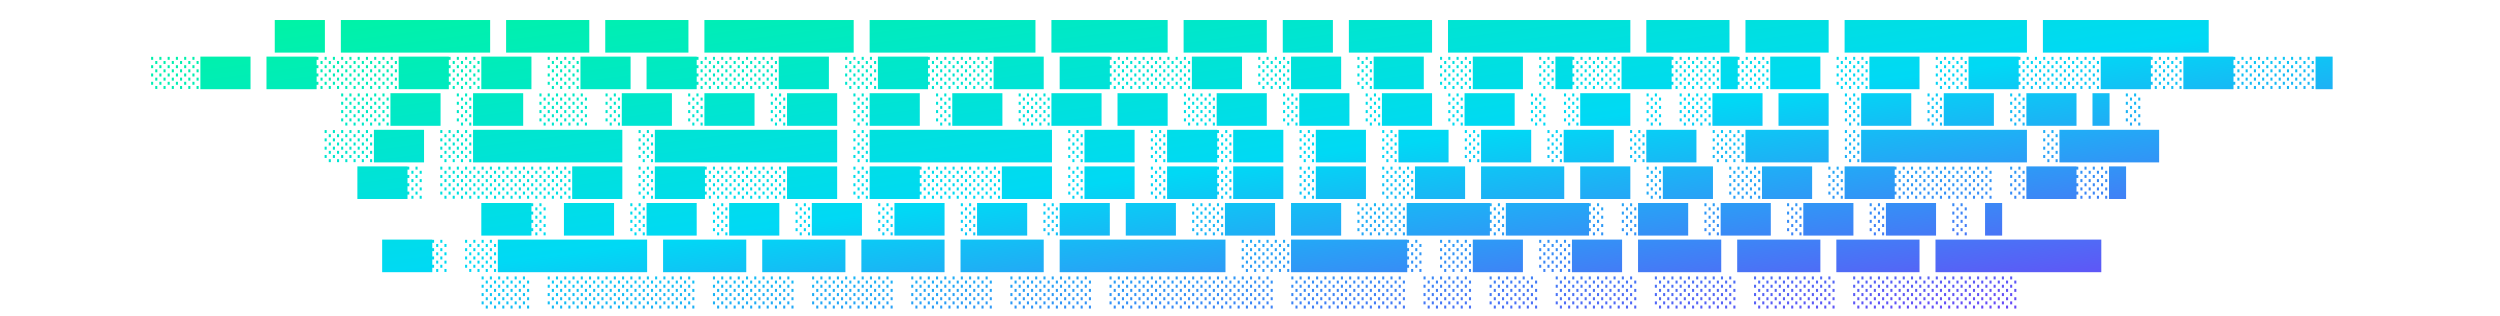
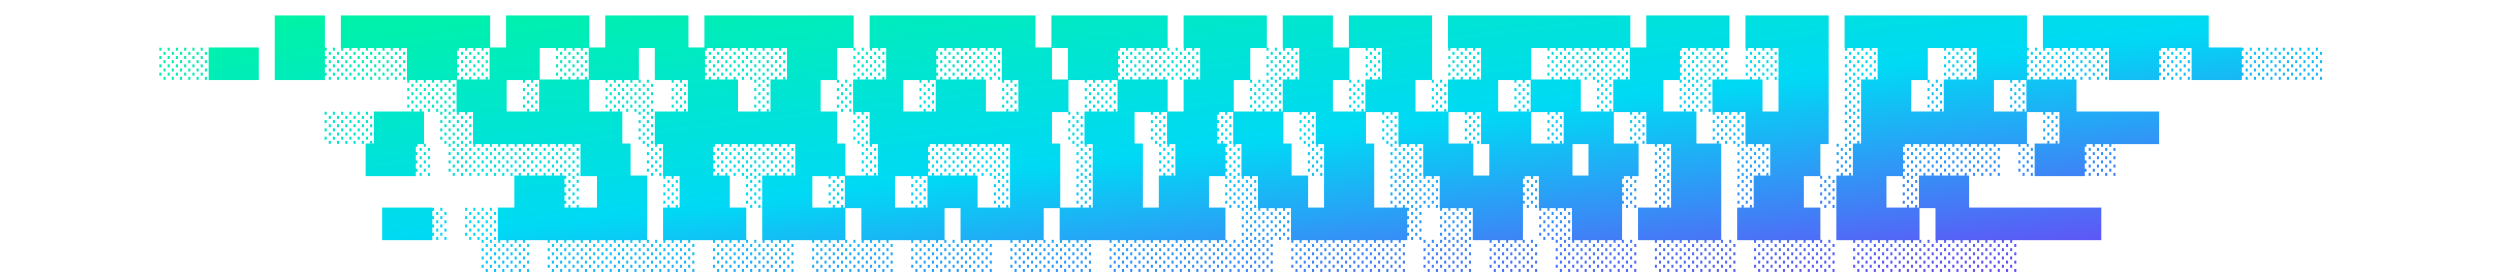
- <svg xmlns="http://www.w3.org/2000/svg" width="1093" height="138" viewBox="0 0 1093 138">
+ <svg xmlns="http://www.w3.org/2000/svg" width="1093" height="122" viewBox="0 0 1093 122">
  <defs>
    <linearGradient id="grad" x1="0%" y1="0%" x2="100%" y2="100%">
      <stop offset="0%" stop-color="#00f5a0" />
      <stop offset="50%" stop-color="#00d9f5" />
      <stop offset="100%" stop-color="#7b2ff7" />
    </linearGradient>
  </defs>
  <style>
    .ascii {
      font-family: ui-monospace, 'Cascadia Code', 'Source Code Pro', Menlo, Consolas, monospace;
      font-size: 12px;
      fill: url(#grad);
      white-space: pre;
    }
  </style>
  <text x="50%" text-anchor="middle" class="ascii">
-     <tspan x="50%" y="20"> ███           █████████  █████   █████   █████████   ██████████      ███████    █████   ███   █████ ███████████ █████ █████ ███████████  ██████████</tspan>
-     <tspan x="50%" y="36">░░░███        ███░░░░░███░░███   ░░███   ███░░░░░███ ░░███░░░░███   ███░░░░░███ ░░███   ░███  ░░███ ░█░░░███░░░█░░███ ░░███ ░░███░░░░░███░░███░░░░░█</tspan>
-     <tspan x="50%" y="52">  ░░░███     ░███    ░░░  ░███    ░███  ░███    ░███  ░███   ░░███ ███     ░░███ ░███   ░███   ░███ ░   ░███  ░  ░░███ ███   ░███    ░███ ░███  █ ░ </tspan>
-     <tspan x="50%" y="68">    ░░░███   ░░█████████  ░███████████  ░███████████  ░███    ░███░███      ░███ ░███   ░███   ░███     ░███      ░░█████    ░██████████  ░██████   </tspan>
-     <tspan x="50%" y="84">     ███░     ░░░░░░░░███ ░███░░░░░███  ░███░░░░░███  ░███    ░███░███      ░███ ░░███  █████  ███      ░███       ░░███     ░███░░░░░░   ░███░░█   </tspan>
-     <tspan x="50%" y="100">   ███░       ███    ░███ ░███    ░███  ░███    ░███  ░███    ███ ░░███     ███   ░░░█████░█████░       ░███        ░███     ░███         ░███ ░   █</tspan>
-     <tspan x="50%" y="116"> ███░        ░░█████████  █████   █████ █████   █████ ██████████   ░░░███████░      ░░███ ░░███         █████       █████    █████        ██████████</tspan>
-     <tspan x="50%" y="132">░░░           ░░░░░░░░░  ░░░░░   ░░░░░ ░░░░░   ░░░░░ ░░░░░░░░░░      ░░░░░░░         ░░░   ░░░         ░░░░░       ░░░░░    ░░░░░        ░░░░░░░░░░ </tspan>
+     <tspan x="50%" y="18"> ███           █████████  █████   █████   █████████   ██████████      ███████    █████   ███   █████ ███████████ █████ █████ ███████████  ██████████</tspan>
+     <tspan x="50%" y="32">░░░███        ███░░░░░███░░███   ░░███   ███░░░░░███ ░░███░░░░███   ███░░░░░███ ░░███   ░███  ░░███ ░░░░░███░░░ ░░███ ░░███ ░░███░░░░░███░░███░░░░░ </tspan>
+     <tspan x="50%" y="46">  ░░░███     ░███    ░░░  ░███    ░███  ░███    ░███  ░███   ░░███ ███     ░░███ ░███   ░███   ░███     ░███     ░░███ ███   ░███    ░███ ░███      </tspan>
+     <tspan x="50%" y="60">    ░░░███   ░░█████████  ░███████████  ░███████████  ░███    ░███░███      ░███ ░███   ░███   ░███     ░███      ░░█████    ░██████████  ░██████   </tspan>
+     <tspan x="50%" y="74">     ███░     ░░░░░░░░███ ░███░░░░░███  ░███░░░░░███  ░███    ░███░███      ░███ ░░███  █████  ███      ░███       ░░███     ░███░░░░░░   ░███░░    </tspan>
+     <tspan x="50%" y="88">   ███░       ███    ░███ ░███    ░███  ░███    ░███  ░███    ███ ░░███     ███   ░░░█████░█████░       ░███        ░███     ░███         ░███      </tspan>
+     <tspan x="50%" y="102"> ███░        ░░█████████  █████   █████ █████   █████ ██████████   ░░░███████░      ░░███ ░░███         █████       █████    █████        ██████████</tspan>
+     <tspan x="50%" y="116">░░░           ░░░░░░░░░  ░░░░░   ░░░░░ ░░░░░   ░░░░░ ░░░░░░░░░░      ░░░░░░░         ░░░   ░░░         ░░░░░       ░░░░░    ░░░░░        ░░░░░░░░░░ </tspan>
  </text>
</svg>
